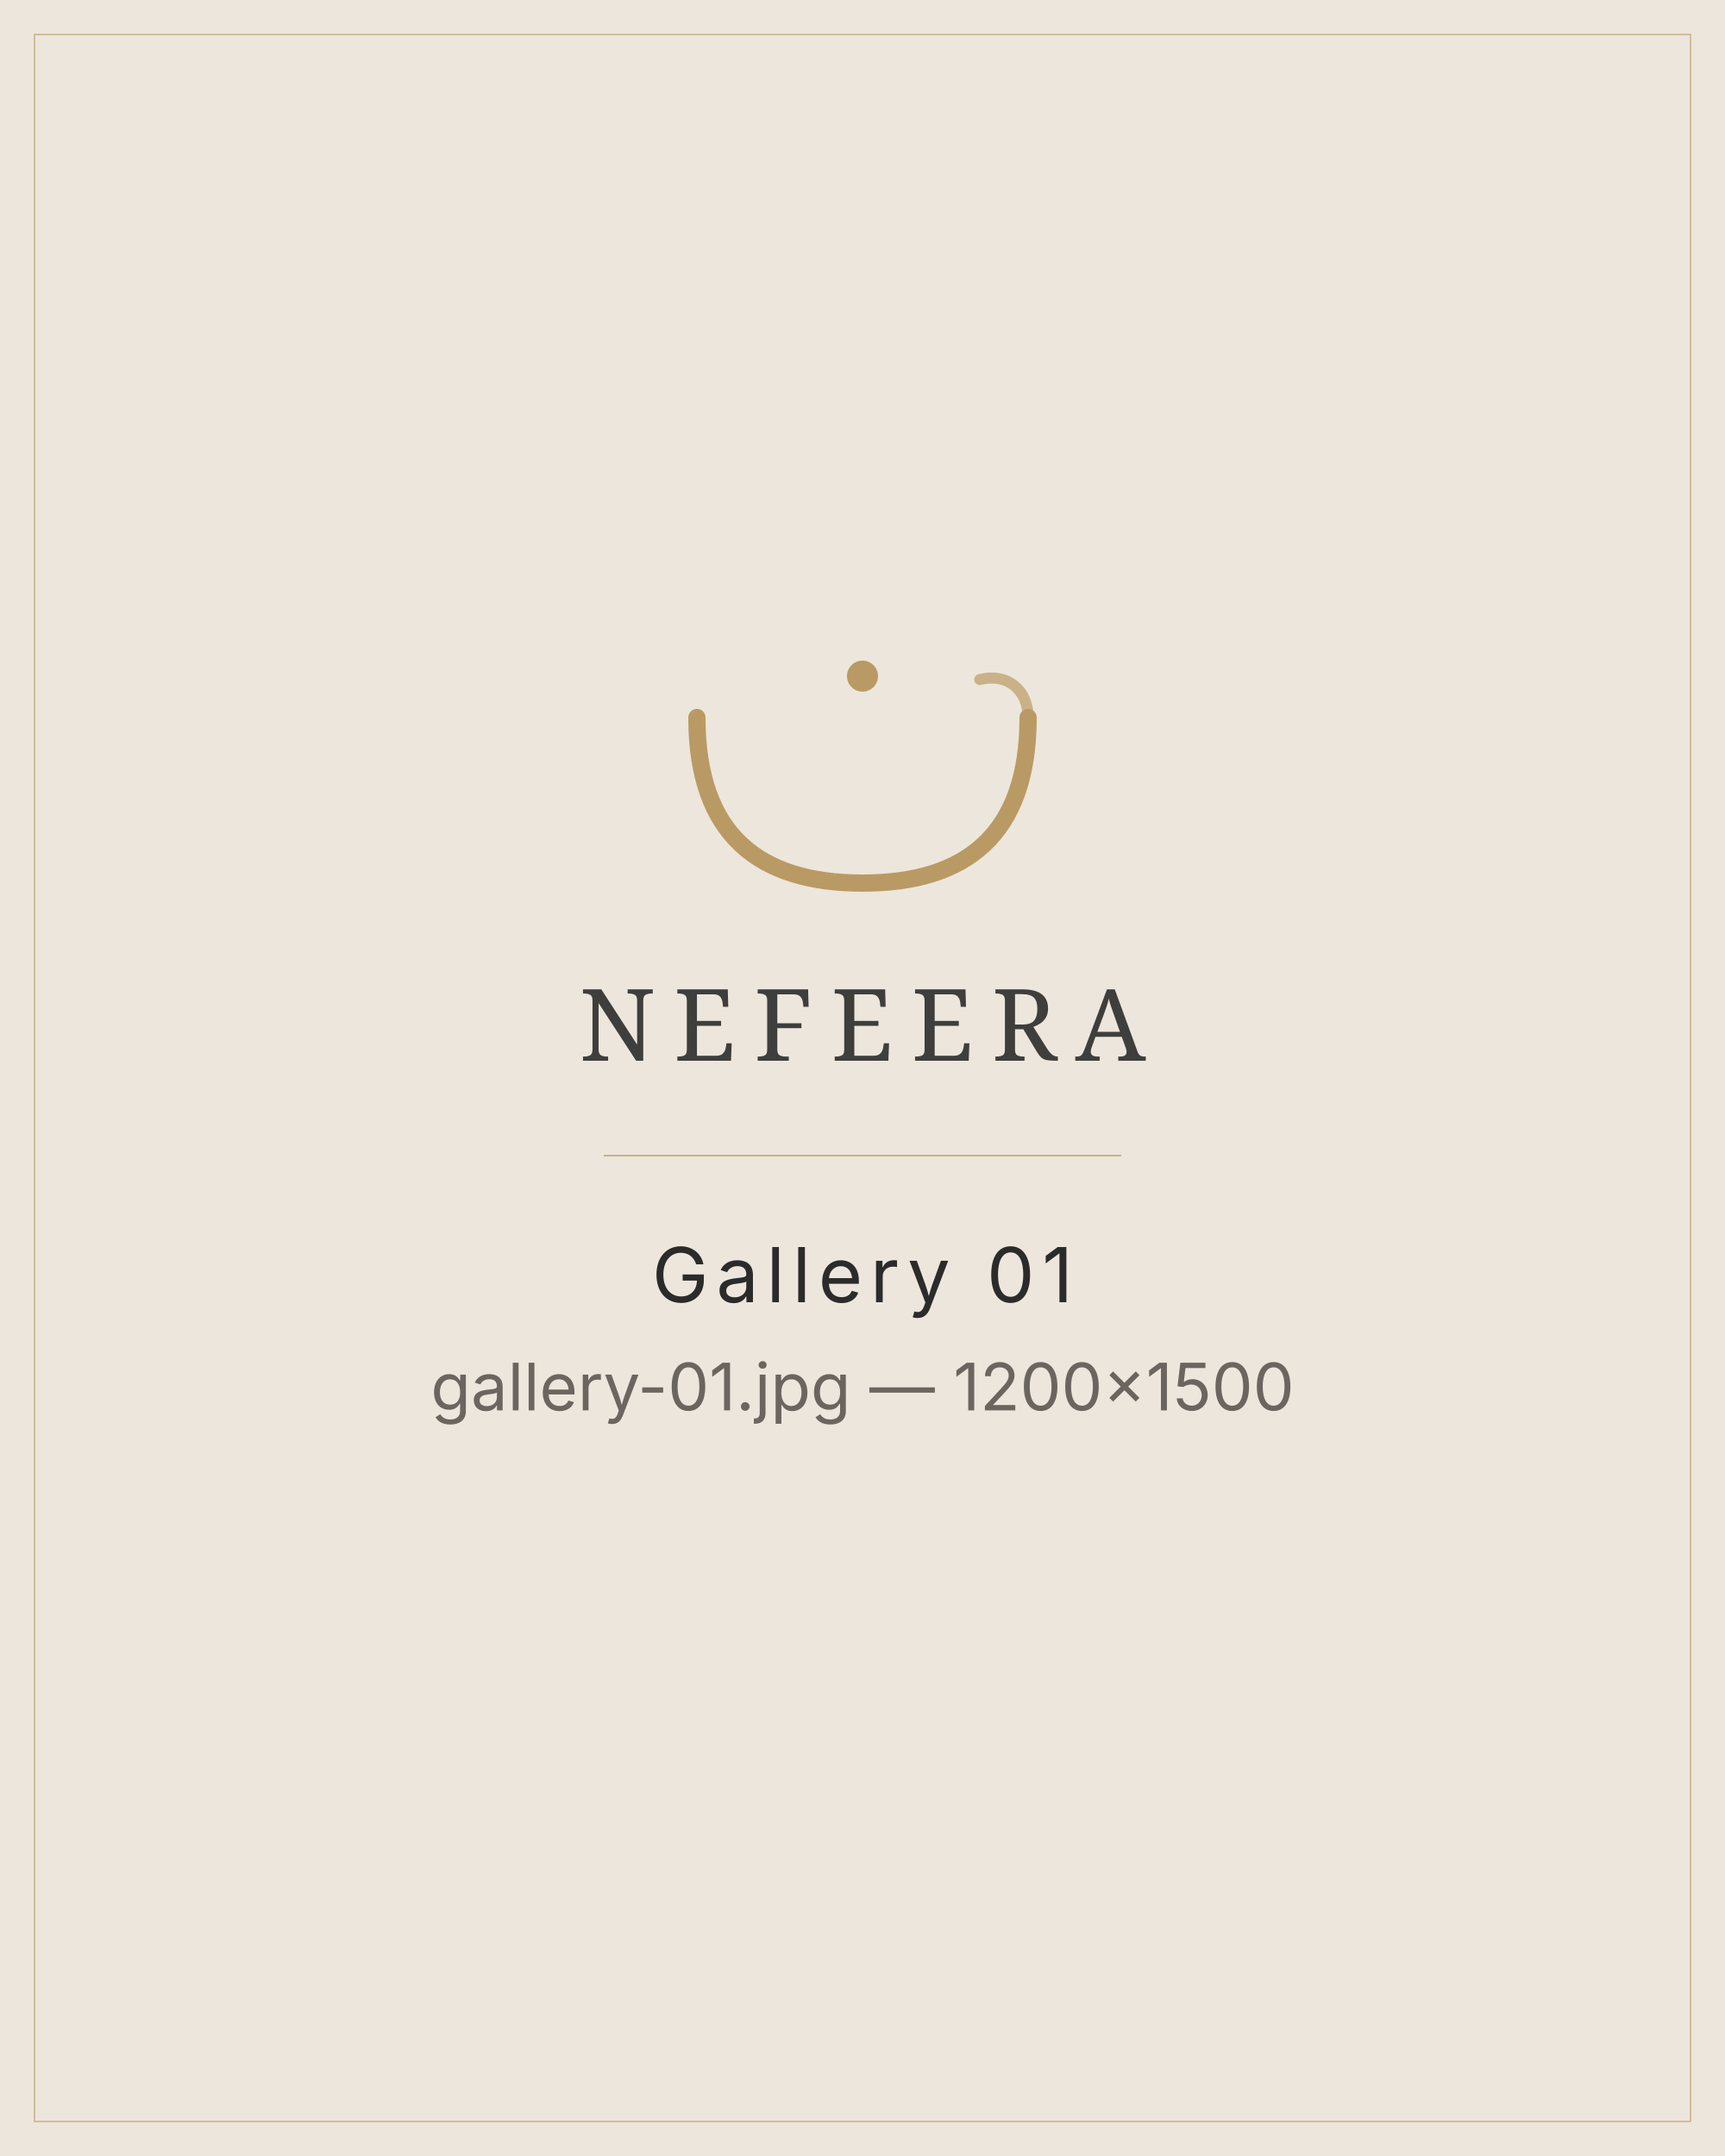
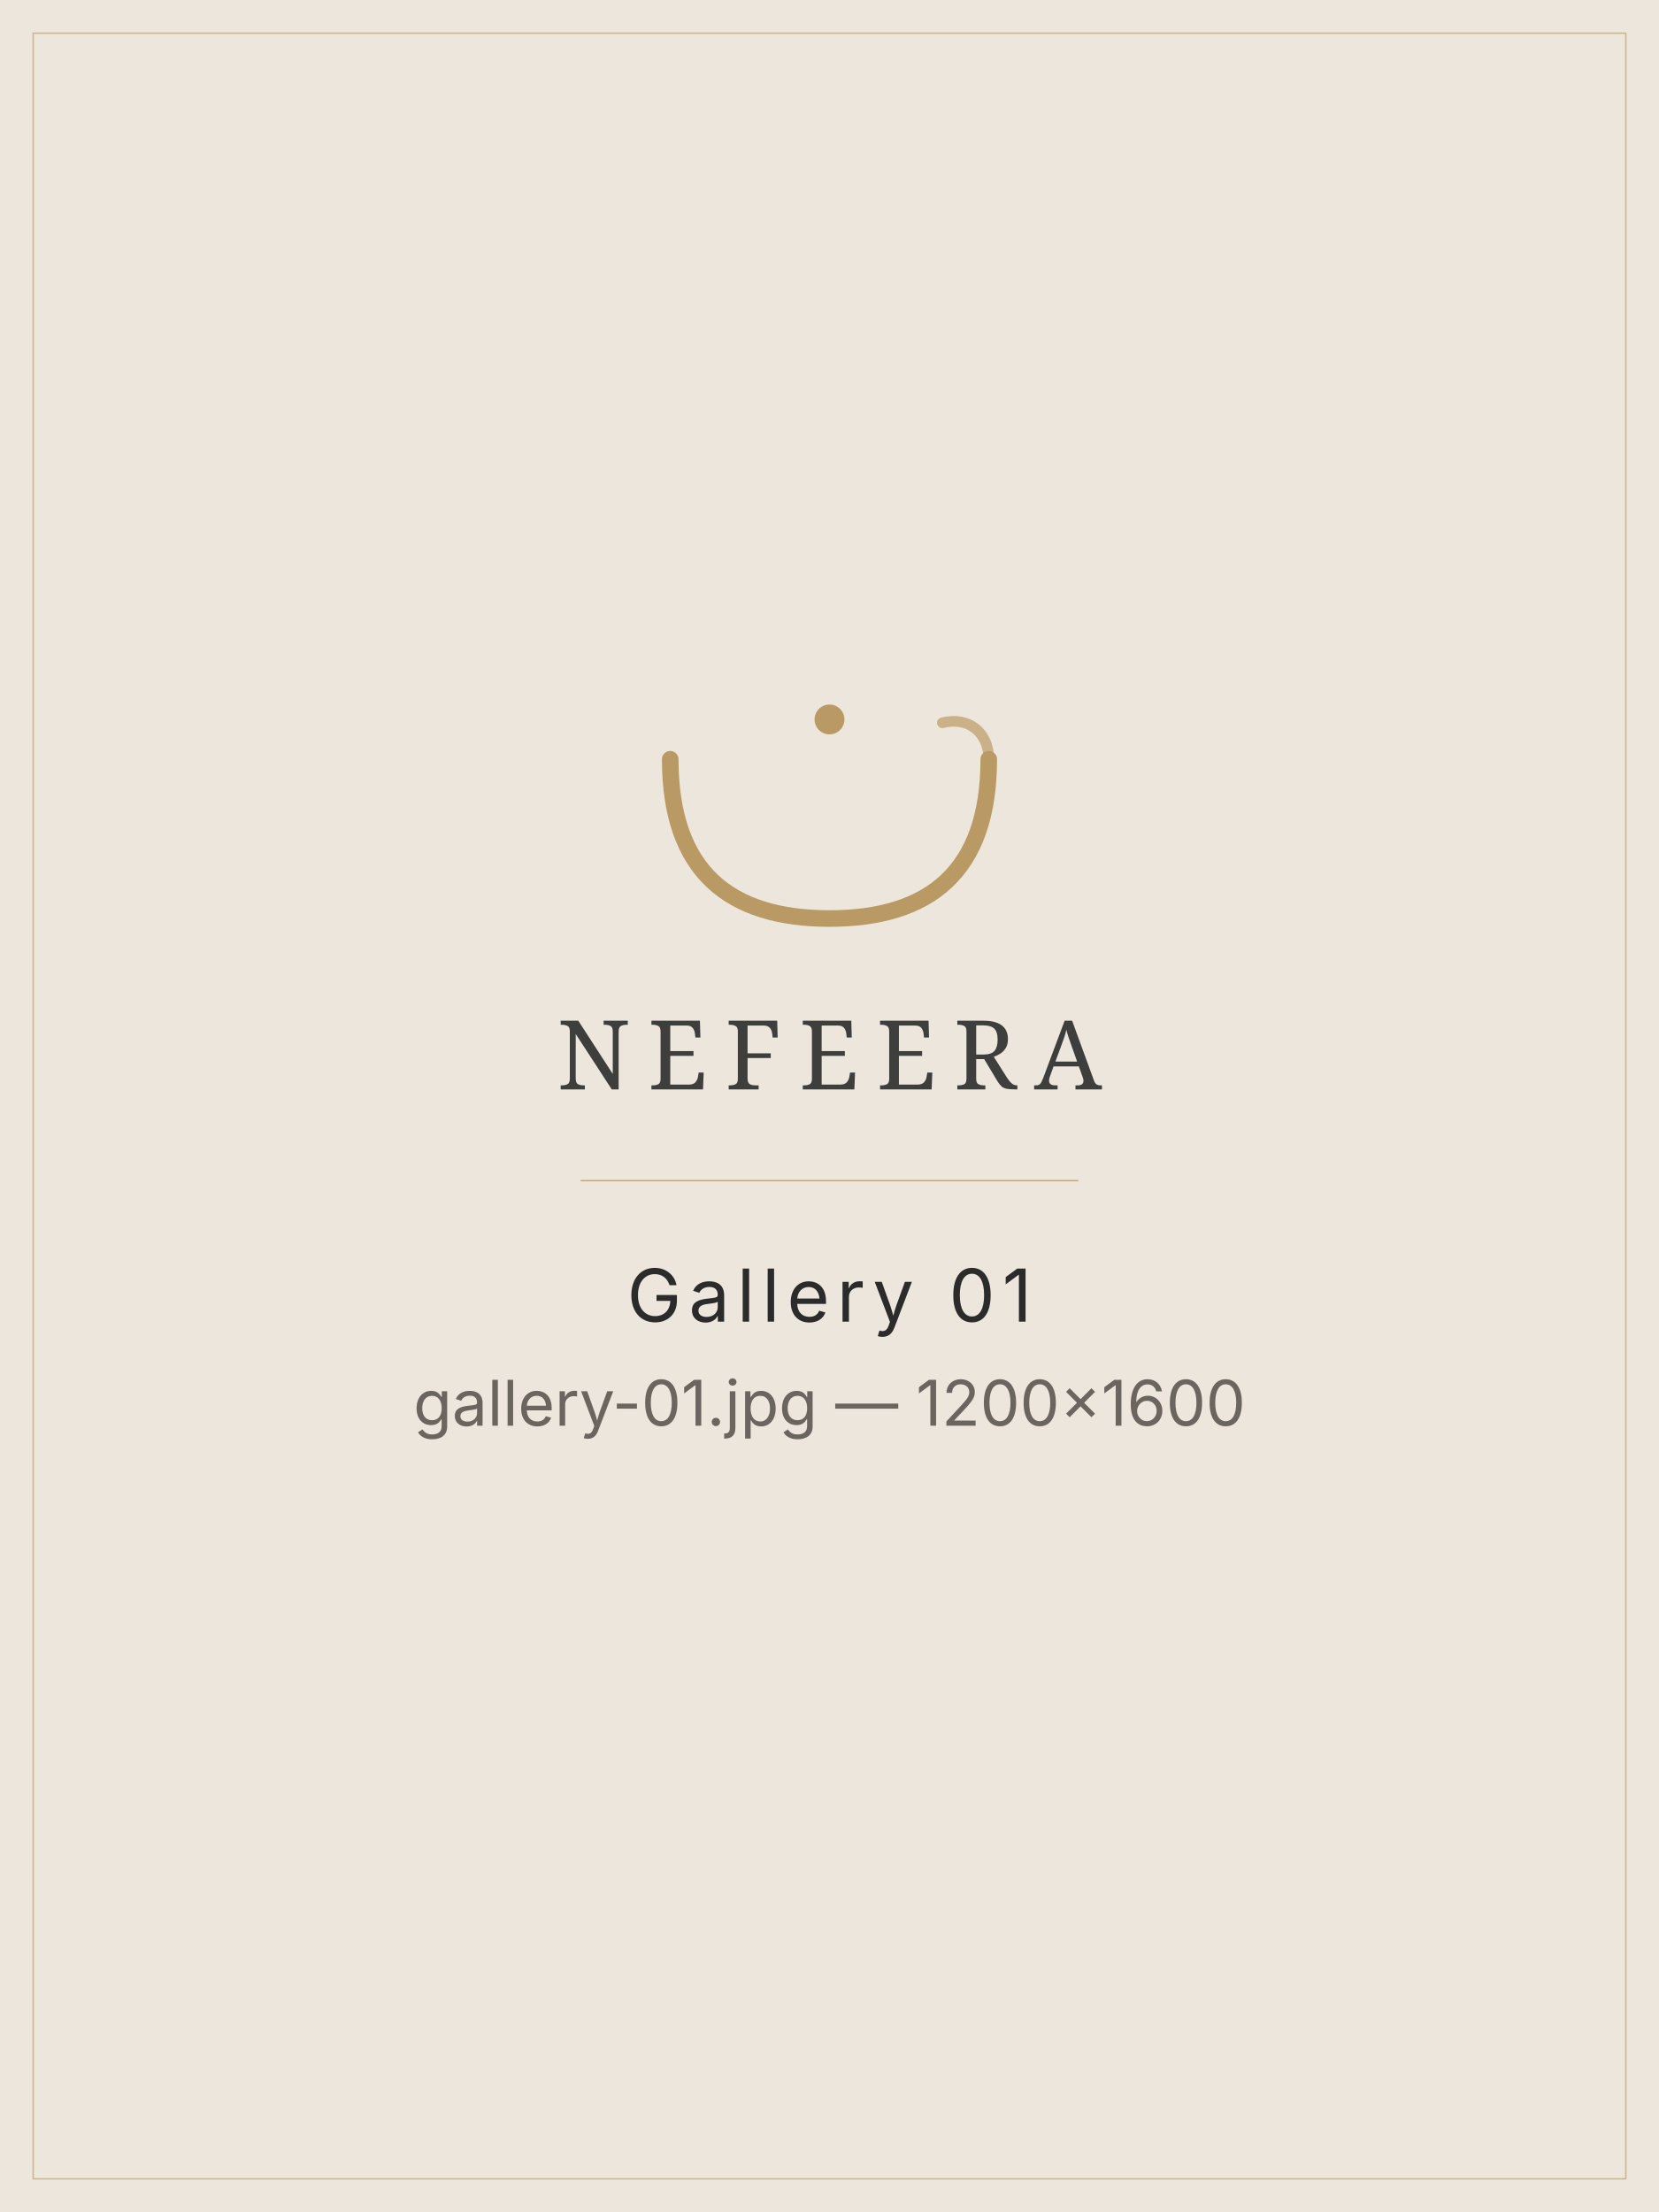
- <svg xmlns="http://www.w3.org/2000/svg" viewBox="0 0 1200 1500" width="1200" height="1500" preserveAspectRatio="xMidYMid slice" role="img" aria-label="Gallery 01 placeholder. Required file: gallery-01.jpg — 1200×1500">
-   <rect width="1200" height="1500" fill="#EDE6DC" />
-   <rect x="24.00" y="24.00" width="1152.00" height="1452.00" fill="none" stroke="#B08D4F" stroke-width="1" vector-effect="non-scaling-stroke" opacity="0.55" />
-   <g transform="translate(456.00 456.00) scale(2.4)" fill="none" stroke="#B08D4F" stroke-linecap="round" stroke-linejoin="round" opacity="0.85">
+ <svg xmlns="http://www.w3.org/2000/svg" viewBox="0 0 1200 1600" width="1200" height="1600" preserveAspectRatio="xMidYMid slice" role="img" aria-label="Gallery 01 placeholder. Required file: gallery-01.jpg — 1200×1600">
+   <rect width="1200" height="1600" fill="#EDE6DC" />
+   <rect x="24.00" y="24.00" width="1152.00" height="1552.00" fill="none" stroke="#B08D4F" stroke-width="1" vector-effect="non-scaling-stroke" opacity="0.55" />
+   <g transform="translate(456.00 506.00) scale(2.4)" fill="none" stroke="#B08D4F" stroke-linecap="round" stroke-linejoin="round" opacity="0.85">
    <path d="M12 18 C12 52, 30 66, 60 66 C90 66, 108 52, 108 18" stroke-width="5" />
    <path d="M108 18 C108 10, 102 5, 94 7" stroke-width="3.2" opacity="0.7" />
    <circle cx="60" cy="6" r="4.5" fill="#B08D4F" stroke="none" />
  </g>
-   <text x="600.00" y="738.00" text-anchor="middle" font-family="'Cormorant Garamond', Georgia, serif" font-size="69.60" letter-spacing="12.53" fill="#2B2B2B" opacity="0.9">NEFEERA</text>
-   <line x1="420.00" y1="804.00" x2="780.00" y2="804.00" stroke="#B08D4F" stroke-width="1" vector-effect="non-scaling-stroke" opacity="0.7" />
-   <text x="600.00" y="906.00" text-anchor="middle" font-family="Inter, system-ui, sans-serif" font-size="52.80" letter-spacing="5.28" fill="#2B2B2B">Gallery 01</text>
-   <text x="600.00" y="981.24" text-anchor="middle" font-family="Inter, system-ui, sans-serif" font-size="45.60" fill="#6B6560">gallery-01.jpg — 1200×1500</text>
+   <text x="600.00" y="788.00" text-anchor="middle" font-family="'Cormorant Garamond', Georgia, serif" font-size="69.60" letter-spacing="12.53" fill="#2B2B2B" opacity="0.9">NEFEERA</text>
+   <line x1="420.00" y1="854.00" x2="780.00" y2="854.00" stroke="#B08D4F" stroke-width="1" vector-effect="non-scaling-stroke" opacity="0.7" />
+   <text x="600.00" y="956.00" text-anchor="middle" font-family="Inter, system-ui, sans-serif" font-size="52.80" letter-spacing="5.28" fill="#2B2B2B">Gallery 01</text>
+   <text x="600.00" y="1031.24" text-anchor="middle" font-family="Inter, system-ui, sans-serif" font-size="45.60" fill="#6B6560">gallery-01.jpg — 1200×1600</text>
</svg>
